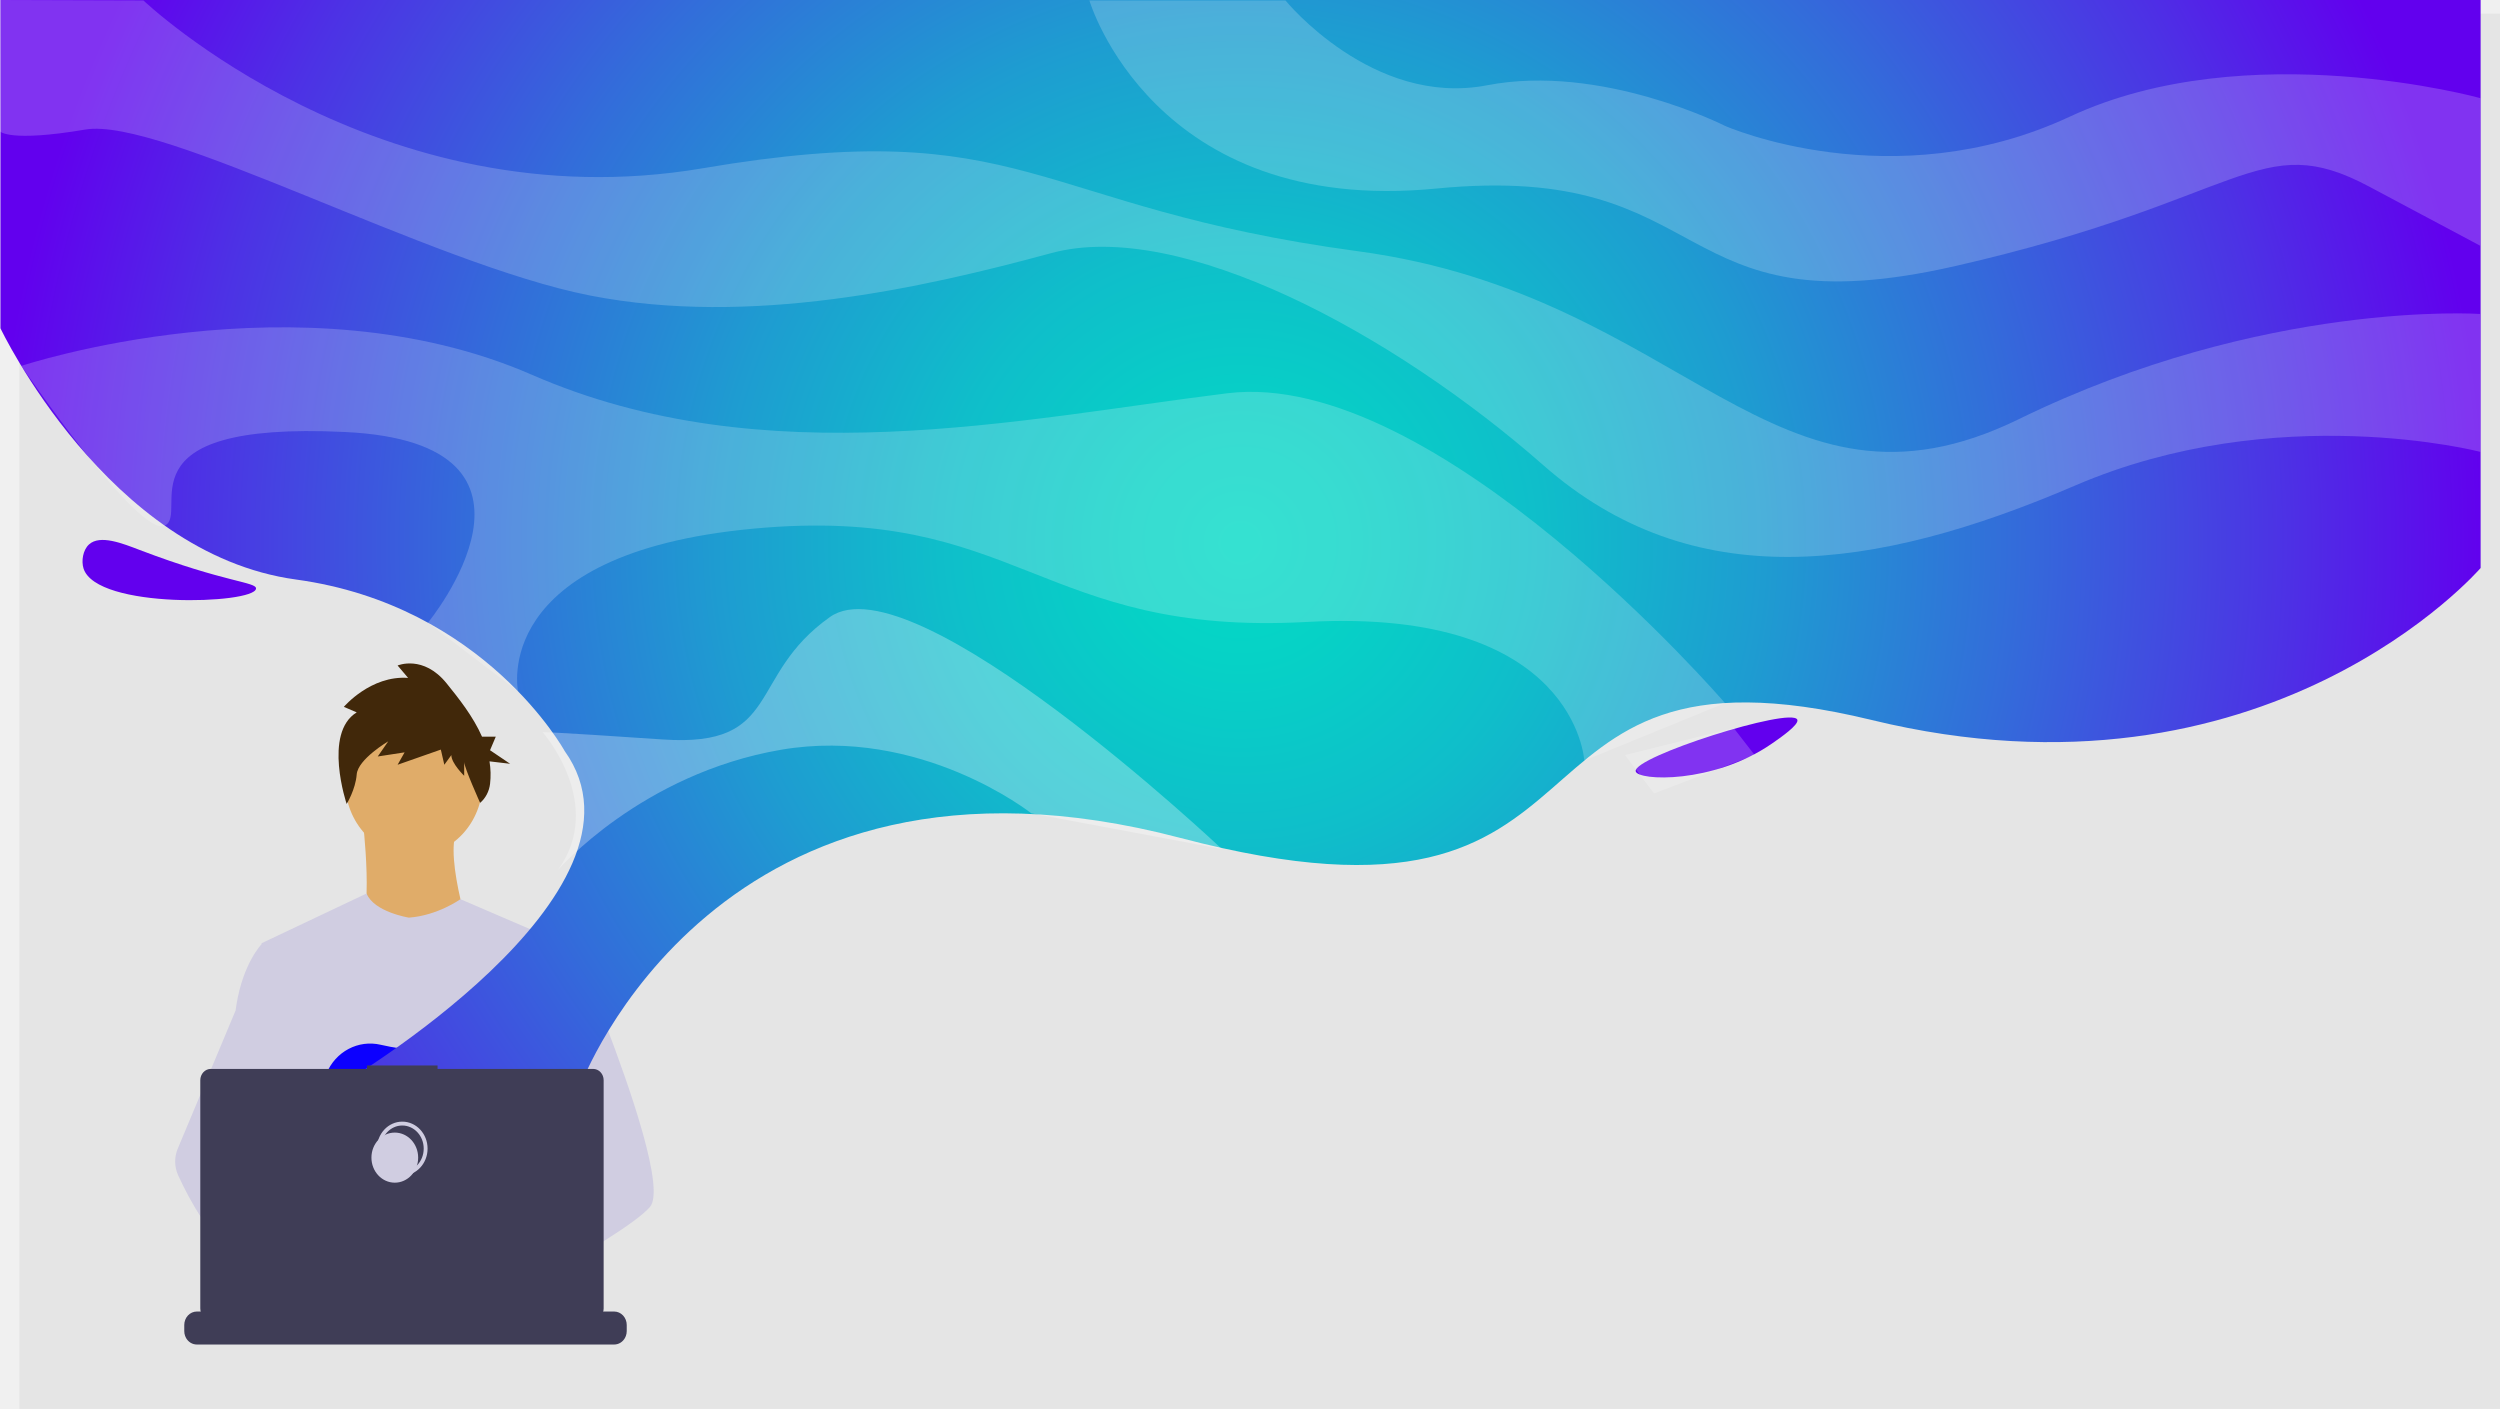
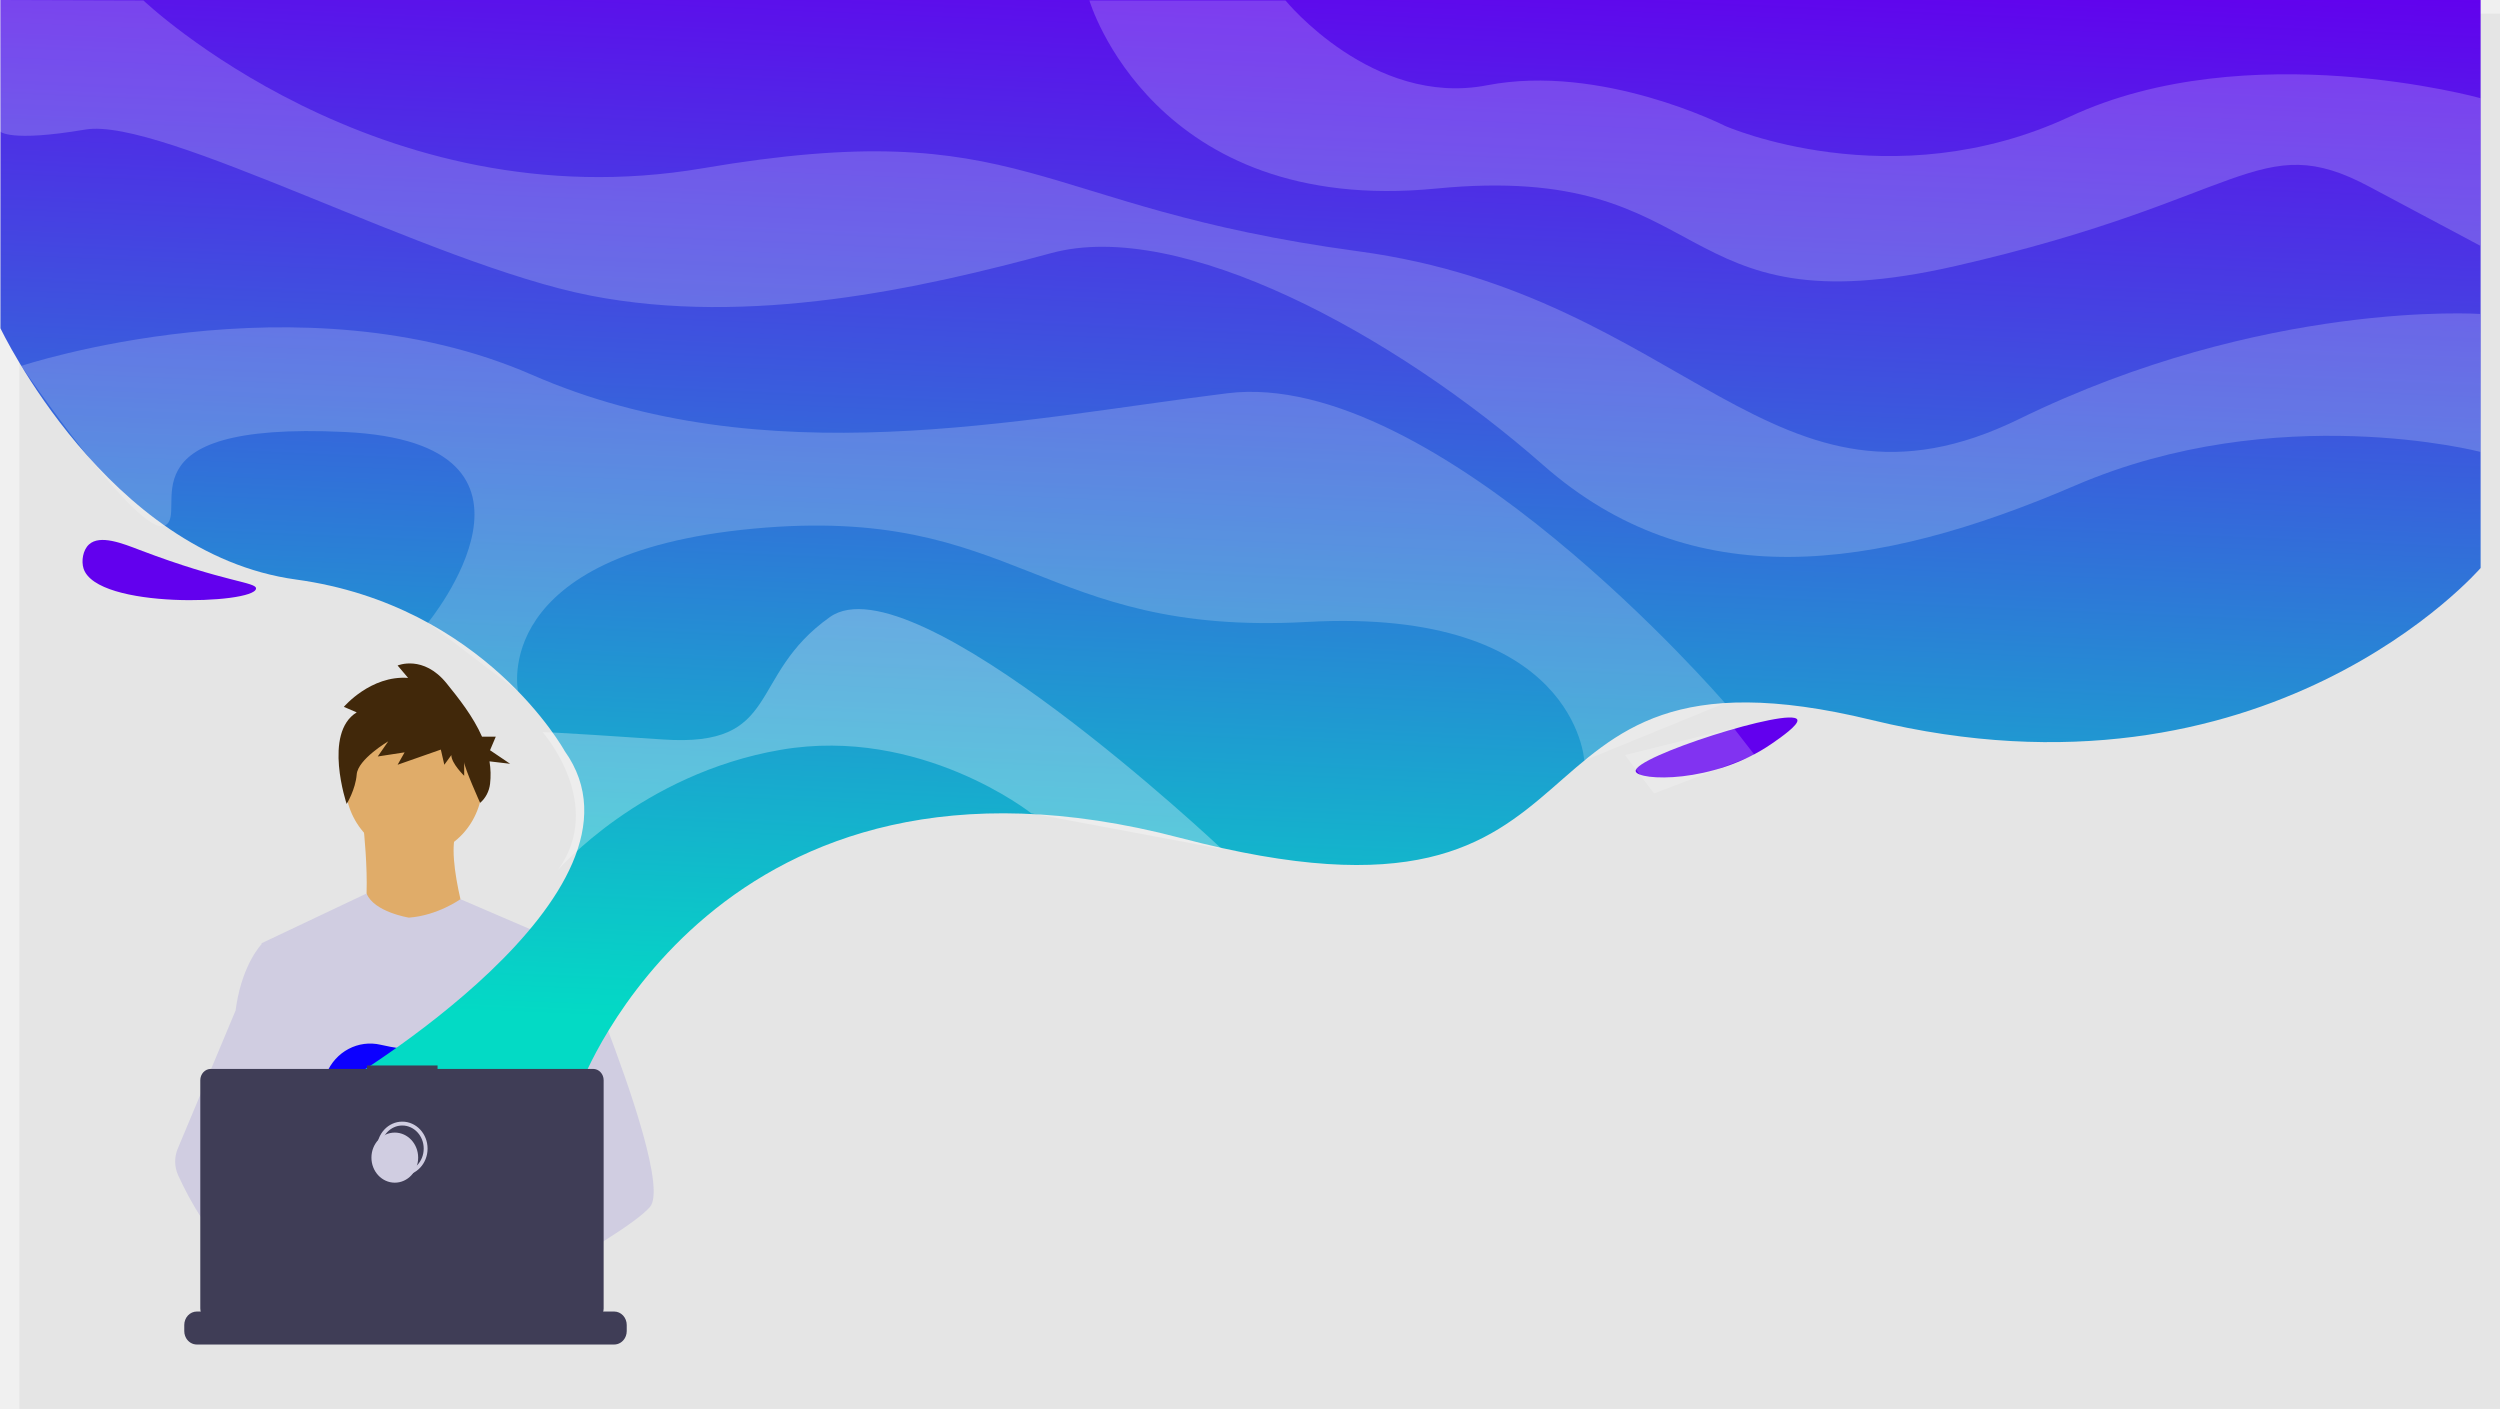
<svg xmlns="http://www.w3.org/2000/svg" width="1290" height="727" viewBox="0 0 1290 727" fill="none">
  <g id="background-top">
    <rect width="1280" height="720" transform="translate(10 7)" fill="#e5e5e5" />
    <g id="webdev 2" clip-path="url(#clip0)">
      <g id="webdev 1">
        <g id="webdev head">
          <path id="Vector" d="M213.565 441.549C233.151 441.549 249.03 424.531 249.03 403.538C249.03 382.545 233.151 365.527 213.565 365.527C193.979 365.527 178.101 382.545 178.101 403.538C178.101 424.531 193.979 441.549 213.565 441.549Z" fill="#E0AC69" />
          <path id="Vector 2" d="M187.096 422.544C187.096 422.544 193.777 476.531 183.498 482.591C173.218 488.65 244.661 489.201 244.661 489.201C244.661 489.201 228.727 442.376 235.923 428.053L187.096 422.544Z" fill="#E0AC69" />
          <path id="Vector 3" d="M184.062 367.583L177.431 364.737C177.431 364.737 191.296 348.377 210.586 349.8L205.16 343.397C205.16 343.397 218.422 337.707 230.479 352.645C236.817 360.497 244.149 369.727 248.72 380.125H255.822L252.858 387.12L263.231 394.115L252.584 392.858C253.219 396.688 253.316 400.599 252.873 404.46C252.416 408.322 250.578 411.844 247.744 414.28C247.744 414.28 239.521 396.035 239.521 393.19V400.304C239.521 400.304 232.89 393.902 232.89 389.634L229.273 394.613L227.465 386.788L205.161 394.613L208.777 388.211L194.913 390.345L200.338 382.52C200.338 382.52 184.665 391.768 184.062 399.592C183.46 407.417 178.872 414.831 178.872 414.831C178.872 414.831 166.581 378.253 184.062 367.583Z" fill="#41280A" />
        </g>
        <g id="webdev body">
          <path id="webdev torso" d="M296.828 489.474L290.887 518.473L278.323 579.825L277.947 583.185L273.612 622.082L270.728 647.922L268.794 665.28C257.036 671.757 248.514 676.228 248.514 676.228C248.514 676.228 247.781 672.289 246.6 667.25C238.348 669.901 223.079 674.3 210.14 675.179C214.852 680.808 217.017 686.096 214.08 689.999C205.216 701.763 168.622 677.117 155.822 667.927C155.524 670.127 155.411 672.352 155.485 674.574L145.69 666.5L146.659 647.922L148.294 616.489L150.348 577.07C149.701 575.382 149.158 573.65 148.723 571.885C145.723 560.451 142.082 537.619 139.29 518.473C137.043 503.064 135.355 490.043 134.998 487.272C134.95 486.911 134.925 486.724 134.925 486.724L189.147 461.044C193 470.623 210.994 473.502 210.994 473.502C225.901 472.401 237.586 463.975 237.586 463.975L296.828 489.474Z" fill="#D0CDE1" />
          <path id="webdev leftArm" d="M335.376 622.79C331.764 626.987 322.813 633.309 311.962 640.153C307.925 642.696 303.628 645.317 299.244 647.922C288.784 654.141 277.832 660.302 268.794 665.28C257.036 671.757 248.514 676.228 248.514 676.228C248.514 676.228 247.781 672.289 246.6 667.249C245.018 660.504 242.636 651.784 240.152 647.922C240.065 647.788 239.978 647.664 239.891 647.54C239.168 646.521 238.44 645.927 237.721 645.927L273.612 622.082L289.121 611.775L277.947 583.185L263.933 547.322L272.392 518.473L280.894 489.474H296.828C296.828 489.474 302.104 501.818 308.851 519.031C309.859 521.605 310.901 524.288 311.962 527.059C325.841 563.242 343.145 613.77 335.376 622.79Z" fill="#D0CDE1" />
          <g id="webdev hands">
            <path id="Vector 4" d="M252.628 665.213C252.628 665.213 250.333 666.055 246.6 667.249C238.348 669.901 223.08 674.3 210.14 675.179C199 675.944 189.586 674.104 187.864 666.314C187.126 662.964 188.173 660.209 190.454 657.945C197.264 651.179 215.05 648.754 229.156 647.922C233.14 647.69 236.824 647.581 239.891 647.54C245.1 647.467 248.514 647.581 248.514 647.581L248.596 647.922L252.628 665.213Z" fill="#E0AC69" />
            <path id="Vector 5" d="M214.08 689.999C205.216 701.763 168.622 677.117 155.822 667.927C153.035 665.926 151.376 664.66 151.376 664.66L163.085 647.922L166.794 642.624C166.794 642.624 170.112 644.511 175.017 647.581C175.195 647.695 175.373 647.808 175.557 647.922C179.786 650.584 185.096 654.063 190.454 657.945C197.847 663.305 205.322 669.42 210.14 675.179C214.852 680.808 217.017 686.096 214.08 689.999Z" fill="#E0AC69" />
          </g>
          <path id="webdev rightArm" d="M175.017 647.581C173.708 647.576 172.401 647.69 171.11 647.922C160.023 649.964 156.753 660.721 155.822 667.927C155.524 670.127 155.411 672.352 155.485 674.574L145.69 666.5L142.121 663.559C133.532 660.349 125.878 654.647 119.242 647.922C113.485 641.985 108.321 635.421 103.834 628.337C99.364 621.354 95.379 614.029 91.912 606.42C90.944 604.296 90.425 601.971 90.389 599.608C90.353 597.246 90.802 594.903 91.704 592.747L103.834 563.775L121.562 521.43C121.692 520.422 121.835 519.436 121.991 518.473C125.507 496.866 134.925 487.272 134.925 487.272H142.121L146.934 518.473L152.914 557.236L148.723 571.885L139.039 605.717L148.294 616.489L175.017 647.581Z" fill="#D0CDE1" />
          <path id="Vector 6" d="M183.161 557.267L189.311 564.959C191.597 564.492 193.984 563.943 196.442 563.327L194.675 557.267L198.995 562.669C225.036 555.804 257.314 542.457 257.314 542.457C257.314 542.457 222.467 545.196 196.448 539.103C184.936 536.407 173.091 542.524 168.367 554.095C165.621 560.82 166.053 566.647 175.791 566.647C179.082 566.586 182.363 566.255 185.607 565.657L183.161 557.267Z" fill="#0C00FF" />
        </g>
        <path id="Vector 7" d="M323.392 683.692V686.83C323.394 687.691 323.245 688.545 322.953 689.347C322.824 689.705 322.667 690.051 322.485 690.381C321.91 691.415 321.095 692.271 320.118 692.866C319.142 693.46 318.038 693.773 316.915 693.772H101.557C100.435 693.773 99.331 693.46 98.354 692.866C97.377 692.271 96.562 691.415 95.987 690.381C95.805 690.051 95.649 689.705 95.519 689.347C95.228 688.545 95.079 687.691 95.081 686.83V683.692C95.081 682.78 95.248 681.878 95.573 681.035C95.898 680.193 96.376 679.428 96.977 678.783C97.579 678.138 98.293 677.627 99.079 677.278C99.865 676.93 100.707 676.75 101.557 676.75H113.971V675.287C113.971 675.249 113.978 675.212 113.992 675.177C114.005 675.142 114.025 675.11 114.05 675.083C114.075 675.056 114.105 675.034 114.138 675.02C114.171 675.005 114.206 674.998 114.241 674.998H120.718C120.754 674.998 120.789 675.005 120.822 675.02C120.854 675.034 120.884 675.056 120.909 675.083C120.934 675.11 120.954 675.142 120.968 675.177C120.981 675.212 120.988 675.249 120.988 675.287V676.75H125.034V675.287C125.034 675.249 125.041 675.212 125.055 675.177C125.068 675.142 125.088 675.11 125.113 675.083C125.138 675.056 125.168 675.034 125.201 675.02C125.234 675.005 125.269 674.998 125.304 674.998H131.781C131.817 674.998 131.852 675.005 131.885 675.02C131.918 675.034 131.947 675.056 131.972 675.083C131.997 675.11 132.017 675.142 132.031 675.177C132.044 675.212 132.051 675.249 132.051 675.287V676.75H136.102V675.287C136.102 675.249 136.11 675.212 136.123 675.177C136.137 675.142 136.156 675.11 136.181 675.083C136.206 675.056 136.236 675.034 136.269 675.02C136.302 675.005 136.337 674.998 136.372 674.998H142.849C142.885 674.998 142.92 675.005 142.953 675.02C142.986 675.034 143.015 675.056 143.04 675.083C143.066 675.11 143.086 675.142 143.099 675.177C143.113 675.212 143.119 675.249 143.119 675.287V676.75H147.166V675.287C147.166 675.249 147.173 675.212 147.186 675.177C147.2 675.142 147.22 675.11 147.245 675.083C147.27 675.056 147.3 675.034 147.332 675.02C147.365 675.005 147.4 674.998 147.436 674.998H153.913C153.948 674.998 153.983 675.005 154.016 675.02C154.049 675.034 154.078 675.056 154.103 675.083C154.129 675.11 154.149 675.142 154.162 675.177C154.176 675.212 154.183 675.249 154.183 675.287V676.75H158.229V675.287C158.229 675.249 158.236 675.212 158.25 675.177C158.263 675.142 158.283 675.11 158.308 675.083C158.333 675.056 158.363 675.034 158.396 675.02C158.428 675.005 158.464 674.998 158.499 674.998H164.976C165.011 674.998 165.047 675.005 165.079 675.02C165.112 675.034 165.142 675.056 165.167 675.083C165.192 675.11 165.212 675.142 165.226 675.177C165.239 675.212 165.246 675.249 165.246 675.287V676.75H169.297V675.287C169.297 675.249 169.304 675.212 169.318 675.177C169.331 675.142 169.351 675.11 169.376 675.083C169.401 675.056 169.431 675.034 169.464 675.02C169.497 675.005 169.532 674.998 169.567 674.998H176.044C176.08 674.998 176.115 675.005 176.148 675.02C176.18 675.034 176.21 675.056 176.235 675.083C176.26 675.11 176.28 675.142 176.294 675.177C176.307 675.212 176.314 675.249 176.314 675.287V676.75H180.36V675.287C180.36 675.249 180.367 675.212 180.381 675.177C180.394 675.142 180.414 675.11 180.439 675.083C180.464 675.056 180.494 675.034 180.527 675.02C180.56 675.005 180.595 674.998 180.63 674.998H231.365C231.401 674.998 231.436 675.005 231.469 675.02C231.501 675.034 231.531 675.056 231.556 675.083C231.582 675.11 231.601 675.142 231.615 675.177C231.628 675.212 231.635 675.249 231.635 675.287V676.75H235.686V675.287C235.686 675.249 235.693 675.212 235.707 675.177C235.72 675.142 235.74 675.11 235.765 675.083C235.79 675.056 235.82 675.034 235.853 675.02C235.886 675.005 235.921 674.998 235.956 674.998H242.433C242.504 674.998 242.573 675.029 242.624 675.084C242.674 675.137 242.703 675.211 242.703 675.287V676.75H246.749V675.287C246.749 675.249 246.757 675.212 246.77 675.177C246.784 675.142 246.803 675.11 246.828 675.083C246.854 675.056 246.883 675.034 246.916 675.02C246.949 675.005 246.984 674.998 247.019 674.998H253.496C253.532 674.998 253.567 675.005 253.6 675.02C253.633 675.034 253.663 675.056 253.688 675.083C253.713 675.11 253.733 675.142 253.746 675.177C253.76 675.212 253.766 675.249 253.766 675.287V676.75H257.813V675.287C257.813 675.249 257.82 675.212 257.833 675.177C257.847 675.142 257.867 675.11 257.892 675.083C257.917 675.056 257.947 675.034 257.98 675.02C258.012 675.005 258.048 674.998 258.083 674.998H264.56C264.595 674.998 264.631 675.005 264.663 675.02C264.696 675.034 264.726 675.056 264.751 675.083C264.776 675.11 264.796 675.142 264.809 675.177C264.823 675.212 264.83 675.249 264.83 675.287V676.75H268.881V675.287C268.881 675.249 268.888 675.212 268.902 675.177C268.915 675.142 268.935 675.11 268.96 675.083C268.985 675.056 269.015 675.034 269.048 675.02C269.08 675.005 269.116 674.998 269.151 674.998H275.628C275.699 674.999 275.767 675.03 275.816 675.084C275.866 675.139 275.893 675.211 275.893 675.287V676.75H279.944V675.287C279.944 675.249 279.951 675.212 279.965 675.177C279.978 675.142 279.998 675.11 280.023 675.083C280.048 675.056 280.078 675.034 280.111 675.02C280.144 675.005 280.179 674.998 280.214 674.998H286.691C286.727 674.998 286.762 675.005 286.795 675.02C286.827 675.034 286.857 675.056 286.882 675.083C286.908 675.11 286.927 675.142 286.941 675.177C286.954 675.212 286.961 675.249 286.961 675.287V676.75H291.007V675.287C291.007 675.249 291.015 675.212 291.028 675.177C291.042 675.142 291.061 675.11 291.086 675.083C291.111 675.056 291.141 675.034 291.174 675.02C291.207 675.005 291.242 674.998 291.277 674.998H297.754C297.79 674.998 297.825 675.005 297.858 675.02C297.891 675.034 297.921 675.056 297.946 675.083C297.971 675.11 297.991 675.142 298.004 675.177C298.018 675.212 298.024 675.249 298.024 675.287V676.75H316.915C317.766 676.75 318.608 676.93 319.394 677.278C320.18 677.627 320.894 678.138 321.495 678.783C322.097 679.428 322.574 680.193 322.899 681.035C323.225 681.878 323.392 682.78 323.392 683.692Z" fill="#3F3D56" />
      </g>
    </g>
    <g id="portfolio-bg-02 1" clip-path="url(#clip1)">
      <g id="Layer 2">
-         <path id="Vector_2" d="M0.235 169.38V0H1280V293.084C1280 293.084 1169.84 421.147 965.765 371.513C761.686 321.879 848.45 495.341 609.257 432.413C370.065 369.486 299.565 560.019 299.565 560.019H175.196C175.196 560.019 343.832 460.799 291.368 387.528C291.368 387.528 250.145 312.353 152.711 299.031C55.276 285.709 0.235 169.38 0.235 169.38Z" fill="url(#paint0_radial)" />
+         <path id="Vector_2" d="M0.235 169.38V0H1280V293.084C1280 293.084 1169.84 421.147 965.765 371.513C761.686 321.879 848.45 495.341 609.257 432.413C370.065 369.486 299.565 560.019 299.565 560.019H175.196C175.196 560.019 343.832 460.799 291.368 387.528C291.368 387.528 250.145 312.353 152.711 299.031C55.276 285.709 0.235 169.38 0.235 169.38Z" fill="url(#paint0_linear)" />
        <path id="Vector_3" d="M45.907 280.952C42.74 283.882 41.906 289.516 43.096 293.322C49.785 314.542 130.984 311.735 132.099 303.789C132.595 300.249 116.434 300.716 72.139 283.806C63.342 280.447 51.584 275.699 45.907 280.952Z" fill="url(#paint1_radial)" />
        <path id="Vector_4" d="M844.02 397.978C842.54 390.537 924.338 364.588 927.401 371.334C928.535 373.837 918.745 380.622 914.285 383.705C884.052 404.639 845.004 402.946 844.02 397.978Z" fill="url(#paint2_radial)" />
      </g>
      <g id="Layer 3">
        <path id="Vector_5" opacity="0.2" d="M0 67.799L0.234 0L74.013 0.238C74.013 0.238 194.869 115.378 362.569 86.831C530.269 58.284 531.206 106.814 700.78 129.652C870.353 152.489 915.323 278.097 1041.8 216.245C1168.28 154.393 1279.77 162.005 1279.77 162.005L1280 233.192C1280 233.192 1174.84 205.777 1070.84 250.501C966.851 295.225 873.164 307.596 796.34 240.034C719.517 172.472 608.966 112.523 542.448 130.603C475.93 148.683 386.928 168.666 304.483 152.489C222.038 136.313 83.382 60.187 44.033 66.848C4.684 73.509 0 67.799 0 67.799Z" fill="white" />
        <path id="Vector_6" opacity="0.2" d="M10.989 188.811C10.989 188.811 71.699 277.726 85.002 271.246C98.306 264.765 59.023 217.196 178.006 222.906C296.988 228.615 220.83 321.308 220.83 321.308L267.327 356.744C267.327 356.744 252.018 285.538 388.801 272.778C525.585 260.017 535.89 328.53 674.547 320.918C813.204 313.305 817.486 392.457 817.486 392.457L890.084 362.787C890.084 362.787 741.065 189.601 633.325 202.923C525.585 216.245 394.423 245.743 274.503 193.407C154.584 141.071 10.989 188.811 10.989 188.811Z" fill="white" />
        <path id="Vector_7" opacity="0.2" d="M562.123 0.238C562.123 0.238 594.913 111.572 741.065 97.298C887.217 83.025 859.111 171.521 1009.01 137.264C1158.91 103.008 1165.47 65.896 1222.62 96.347L1279.77 126.797L1280 50.671C1280 50.671 1159.85 17.366 1068.03 60.187C976.22 103.008 890.084 64.945 890.084 64.945C890.084 64.945 826.32 32.591 767.297 44.01C708.274 55.429 663.305 0.238 663.305 0.238H562.123Z" fill="white" />
        <path id="Vector_8" opacity="0.3" d="M280 377.813C280 377.813 312.547 414.705 287.963 448.847C287.963 448.847 330.835 399.251 402.974 386.881C475.113 374.511 532.168 419.682 532.168 419.682L630.474 438.095C630.474 438.095 471.365 287.918 428.269 318.368C385.173 348.818 403.911 385.777 342.077 381.571C280.244 377.365 280 377.813 280 377.813Z" fill="white" />
        <path id="Vector_9" opacity="0.2" d="M894.581 375.652L905.392 389.602L853.489 409.414L838.5 389.602L894.581 375.652Z" fill="white" />
      </g>
    </g>
    <path id="webdev computer" d="M306.051 551.556H225.781V549.782H189.383V551.556H108.782C107.342 551.556 105.961 552.169 104.943 553.26C103.924 554.352 103.352 555.831 103.352 557.375V675.184C103.352 676.728 103.924 678.208 104.943 679.3C105.961 680.391 107.342 681.004 108.782 681.004H306.051C307.491 681.004 308.872 680.391 309.891 679.3C310.909 678.208 311.481 676.728 311.481 675.184V557.375C311.481 556.611 311.341 555.854 311.068 555.148C310.795 554.442 310.395 553.8 309.891 553.26C309.386 552.72 308.788 552.291 308.129 551.999C307.47 551.706 306.764 551.556 306.051 551.556Z" fill="#3F3D56" />
    <path id="Vector 8" d="M207.574 605.608C214.233 605.608 219.631 599.822 219.631 592.685C219.631 585.548 214.233 579.763 207.574 579.763C200.916 579.763 195.518 585.548 195.518 592.685C195.518 599.822 200.916 605.608 207.574 605.608Z" stroke="#D0CDE1" stroke-width="2" stroke-miterlimit="10" />
    <path id="Vector 9" d="M203.716 610.26C210.375 610.26 215.773 604.475 215.773 597.338C215.773 590.201 210.375 584.415 203.716 584.415C197.057 584.415 191.659 590.201 191.659 597.338C191.659 604.475 197.057 610.26 203.716 610.26Z" fill="#D0CDE1" />
  </g>
  <defs>
-     <radialGradient id="paint0_radial" cx="0" cy="0" r="1" gradientUnits="userSpaceOnUse" gradientTransform="translate(640.118 280) scale(670.097 680.612)">
-       <stop stop-color="#03DAC5" />
-       <stop offset="0.09" stop-color="#06D2C6" />
-       <stop offset="0.23" stop-color="#0FBECA" />
-       <stop offset="0.4" stop-color="#1E9CD1" />
-       <stop offset="0.59" stop-color="#336CDA" />
-       <stop offset="0.8" stop-color="#4D31E5" />
-       <stop offset="0.95" stop-color="#6200EE" />
-     </radialGradient>
+     <linearGradient id="paint0_linear" x1="100%" y1="0%" x2="90%" y2="100%">
+       <stop offset="0%" style="stop-color:rgb(98, 0, 238);stop-opacity:1" />
+       <stop offset="100%" style="stop-color:rgb(3, 218, 197);stop-opacity:1" />
+     </linearGradient>
    <radialGradient id="paint1_radial" cx="0" cy="0" r="1" gradientUnits="userSpaceOnUse" gradientTransform="translate(8389.55 9877.99) scale(4348.52 1509.51)">
      <stop stop-color="#03DAC5" />
      <stop offset="0.09" stop-color="#06D2C6" />
      <stop offset="0.23" stop-color="#0FBECA" />
      <stop offset="0.4" stop-color="#1E9CD1" />
      <stop offset="0.59" stop-color="#336CDA" />
      <stop offset="0.8" stop-color="#4D31E5" />
      <stop offset="0.95" stop-color="#6200EE" />
    </radialGradient>
    <radialGradient id="paint2_radial" cx="0" cy="0" r="1" gradientUnits="userSpaceOnUse" gradientTransform="translate(80206.4 12935.5) scale(3808.9 1411.58)">
      <stop stop-color="#03DAC5" />
      <stop offset="0.09" stop-color="#06D2C6" />
      <stop offset="0.23" stop-color="#0FBECA" />
      <stop offset="0.4" stop-color="#1E9CD1" />
      <stop offset="0.59" stop-color="#336CDA" />
      <stop offset="0.8" stop-color="#4D31E5" />
      <stop offset="0.95" stop-color="#6200EE" />
    </radialGradient>
    <clipPath id="clip0">
      <rect width="385.333" height="356.667" fill="white" transform="translate(3.33337 342.333)" />
    </clipPath>
    <clipPath id="clip1">
      <rect width="1280" height="560" fill="white" />
    </clipPath>
  </defs>
</svg>
